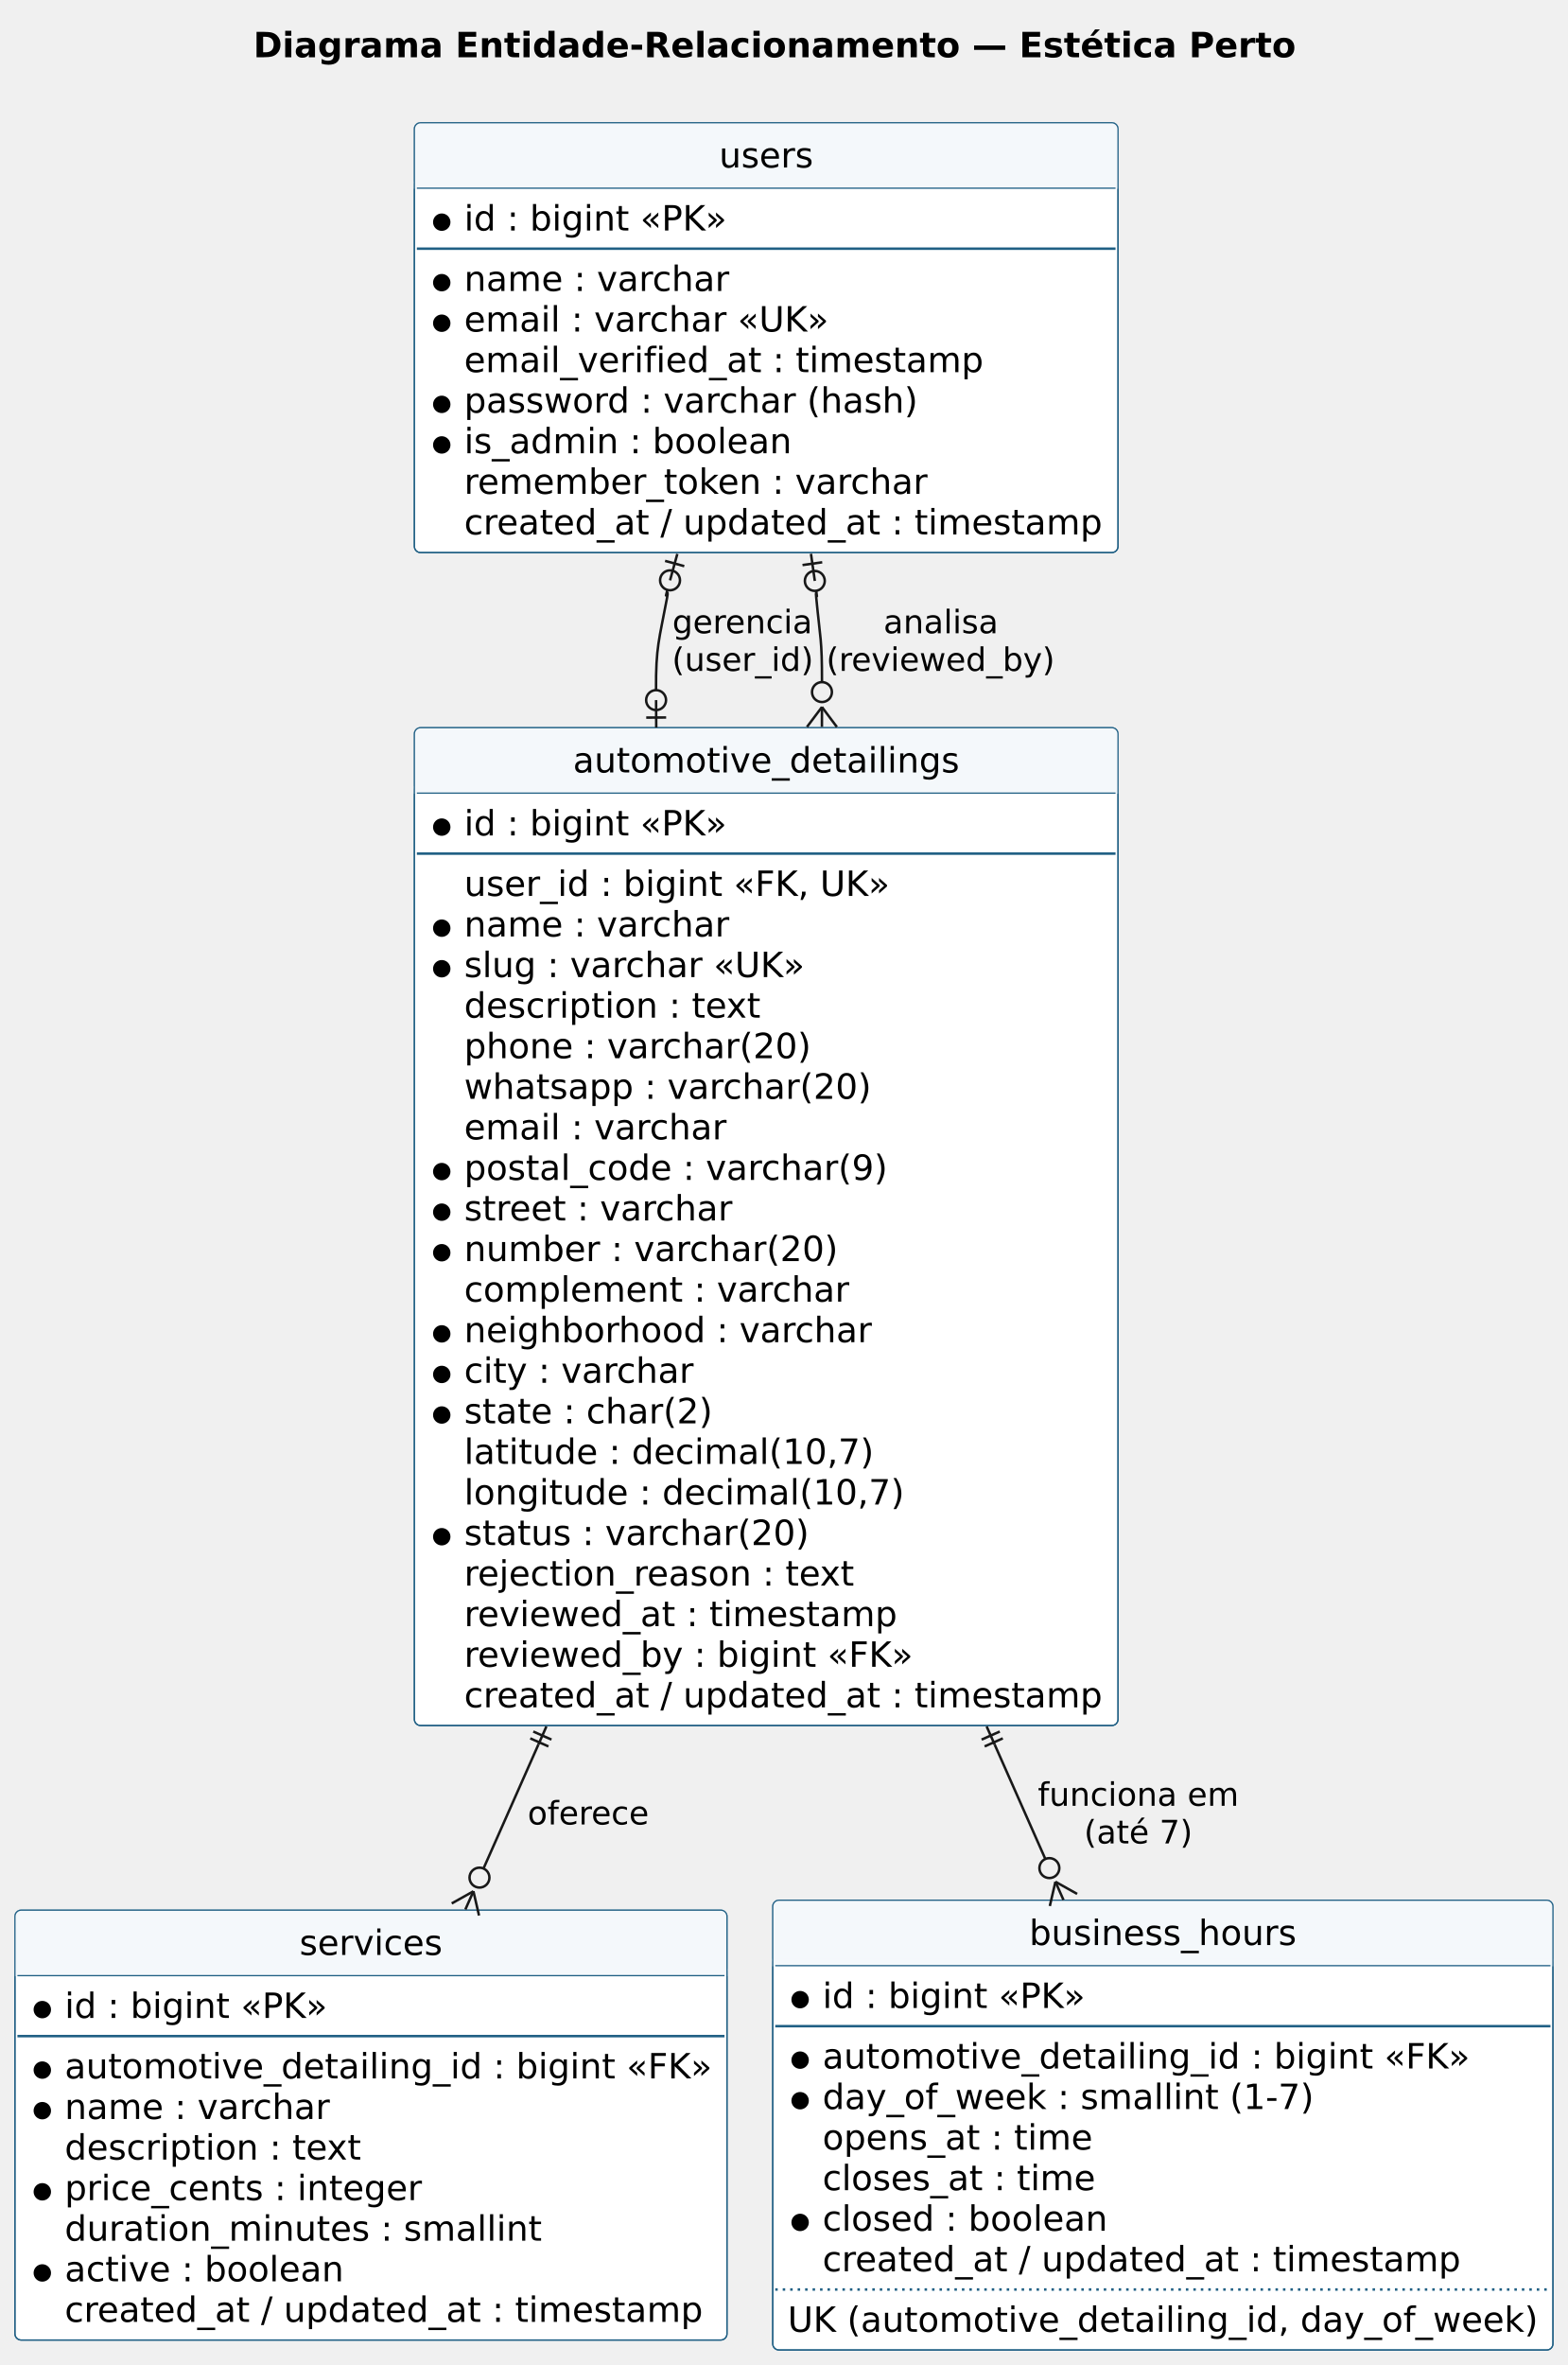
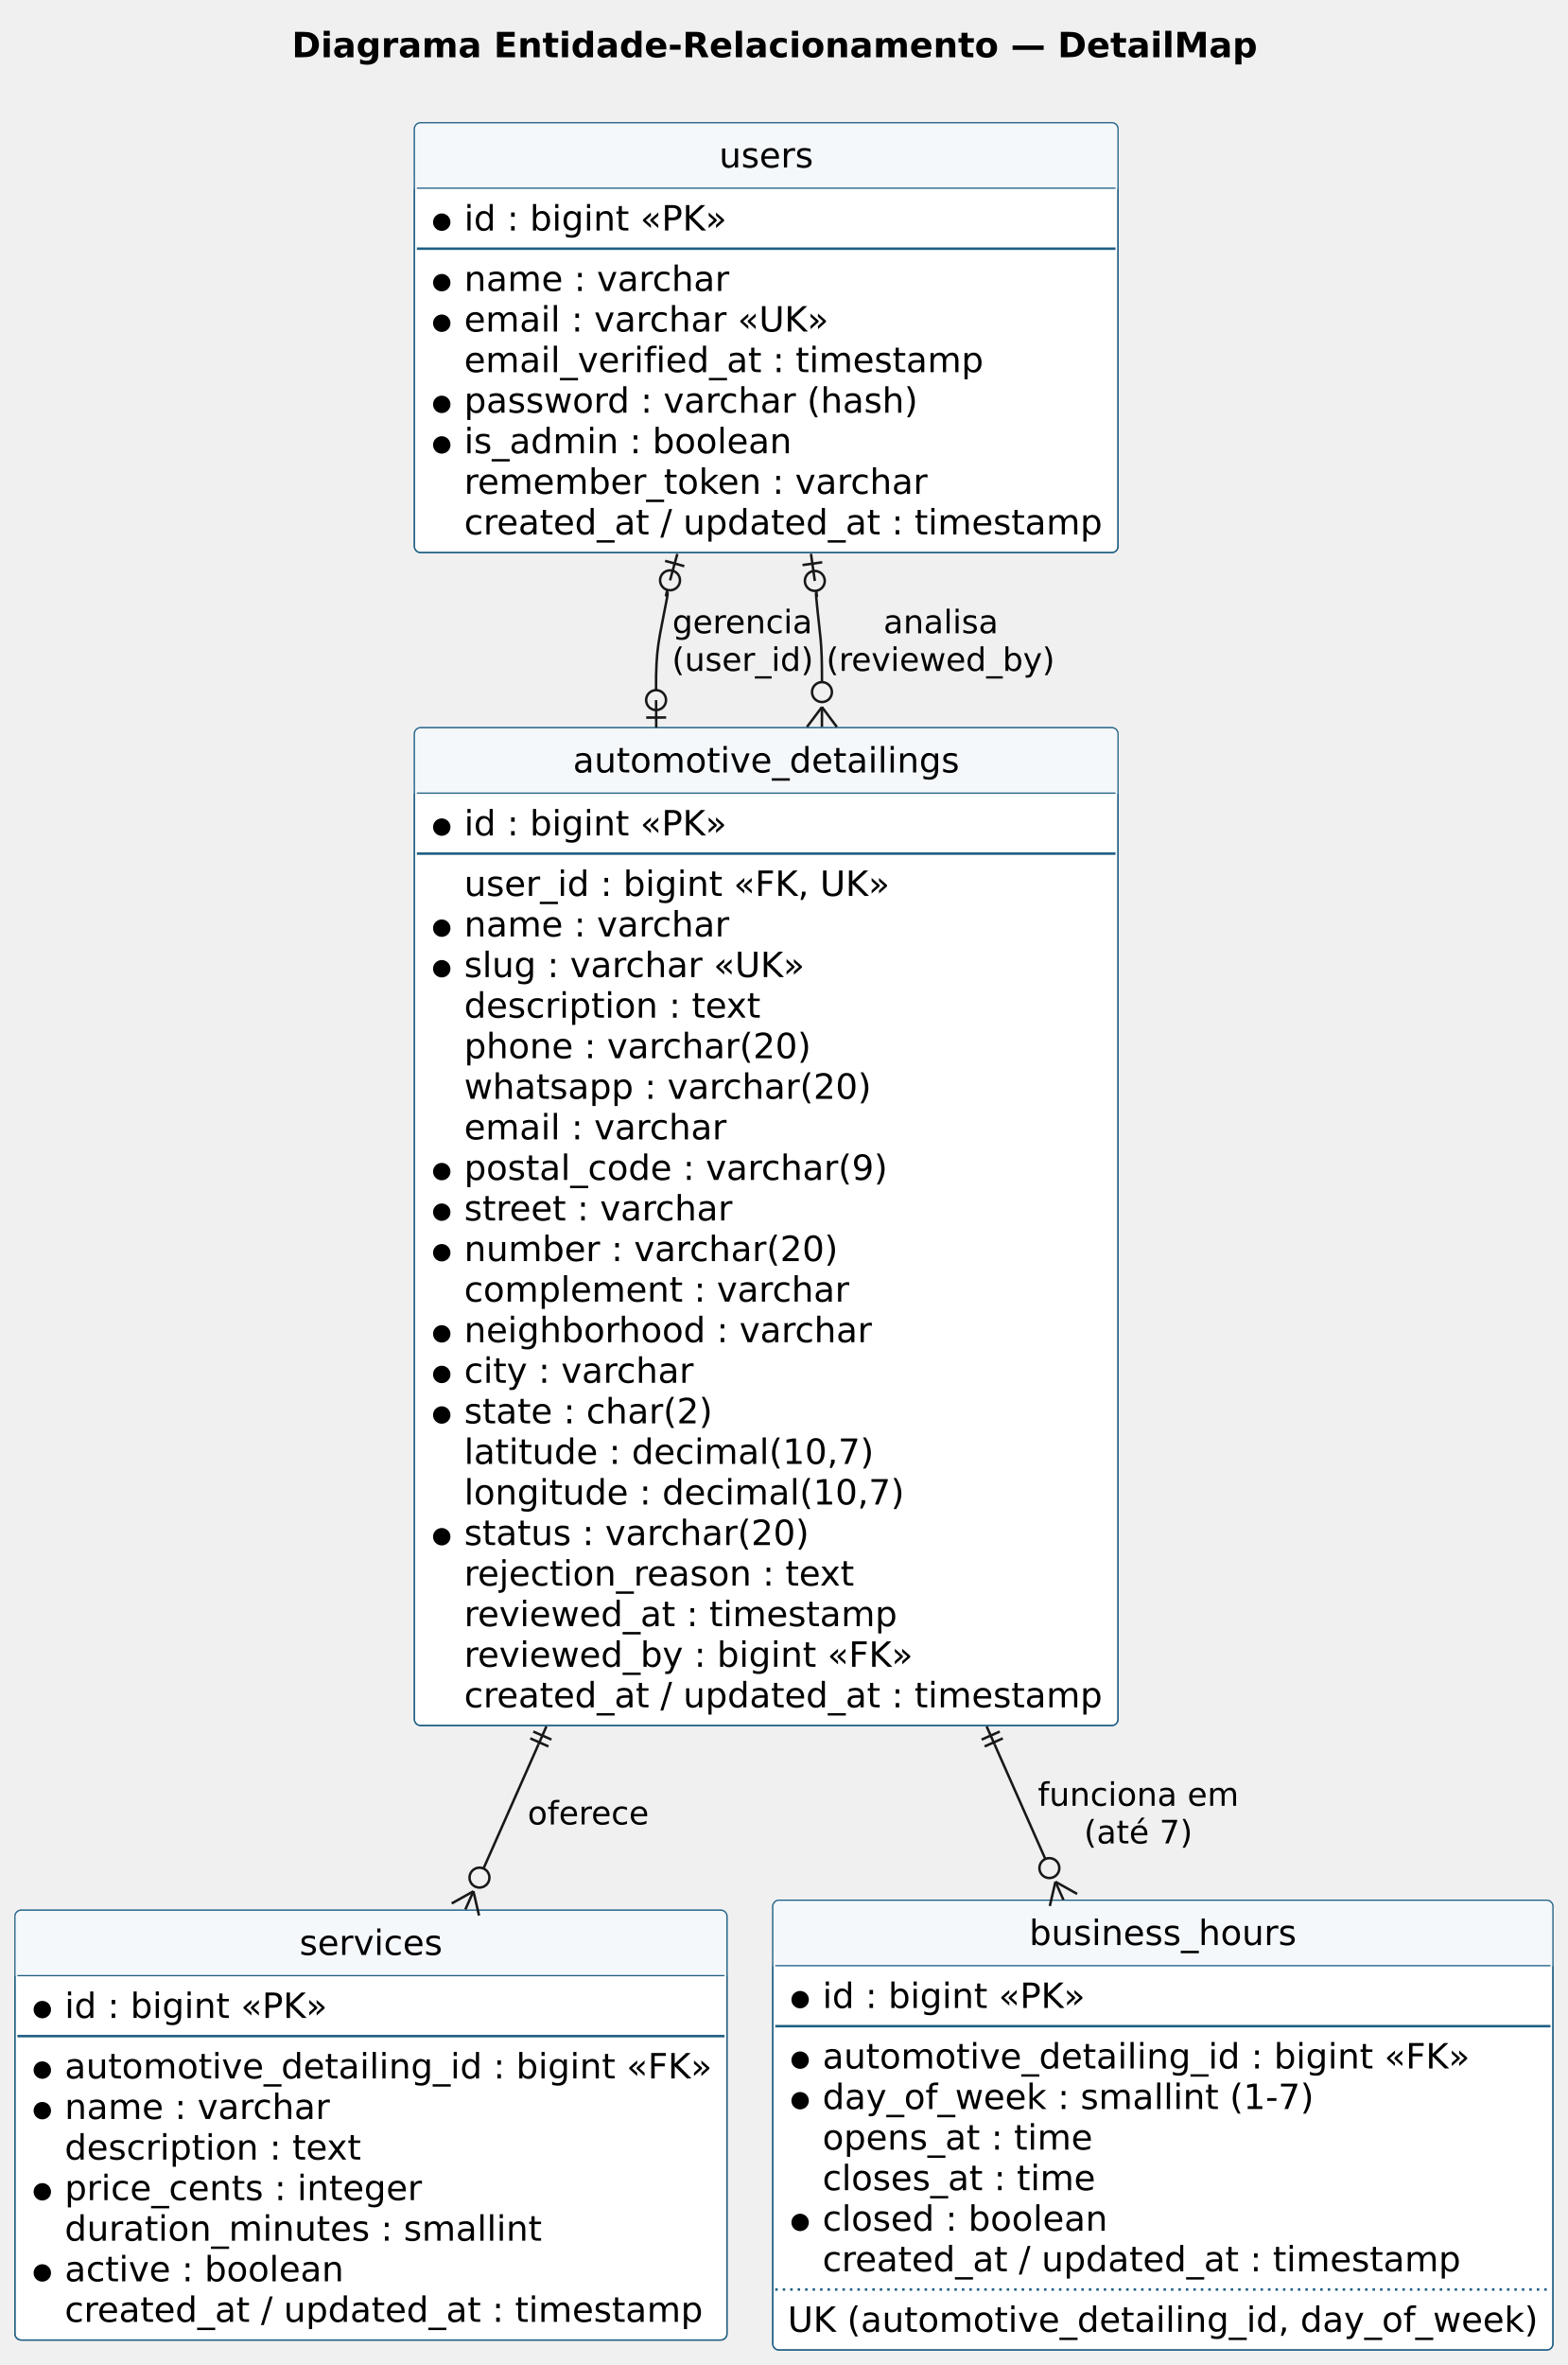
<svg xmlns="http://www.w3.org/2000/svg" contentStyleType="text/css" data-diagram-type="CLASS" height="950px" preserveAspectRatio="none" style="width:630px;height:950px;background:#FFFFFF;" version="1.1" viewBox="0 0 630 950" width="630px" zoomAndPan="magnify">
  <defs />
  <g>
    <g class="title" data-source-line="14">
-       <text fill="#000000" font-family="DejaVu Sans" font-size="14" font-weight="bold" lengthAdjust="spacing" textLength="418.893" x="101.804" y="22.995">Diagrama Entidade-Relacionamento — Estética Perto</text>
+       <text fill="#000000" font-family="DejaVu Sans" font-size="14" font-weight="bold" lengthAdjust="spacing" textLength="387.981" x="117.26" y="22.995">Diagrama Entidade-Relacionamento — DetailMap</text>
    </g>
    <g class="entity" data-entity="users" data-source-line="16" data-uid="ent0002" id="entity_users">
      <rect fill="#FFFFFF" height="172.672" rx="2.5" ry="2.5" style="stroke:#1F5F84;stroke-width:0.5;" width="282.737" x="166.5" y="49.297" />
      <rect fill="#F4F8FB" height="26.297" rx="2.5" ry="2.5" style="stroke:#F4F8FB;stroke-width:0.5;" width="282.737" x="166.5" y="49.297" />
      <rect fill="#F4F8FB" height="2.5" style="stroke:#F4F8FB;stroke-width:0.5;" width="282.737" x="166.5" y="73.094" />
      <rect fill="none" height="172.672" rx="2.5" ry="2.5" style="stroke:#1F5F84;stroke-width:0.5;" width="282.737" x="166.5" y="49.297" />
      <text fill="#000000" font-family="DejaVu Sans" font-size="14" lengthAdjust="spacing" textLength="37.83" x="288.954" y="67.292">users</text>
      <line style="stroke:#1F5F84;stroke-width:0.5;" x1="167.5" x2="448.237" y1="75.594" y2="75.594" />
      <ellipse cx="177.5" cy="89.242" fill="#000000" rx="3" ry="3" style="stroke:#000000;stroke-width:1;" />
      <text fill="#000000" font-family="DejaVu Sans" font-size="14" lengthAdjust="spacing" textLength="105.513" x="186.5" y="92.589">id : bigint «PK»</text>
      <line style="stroke:#1F5F84;stroke-width:1;" x1="167.5" x2="448.237" y1="99.891" y2="99.891" />
      <ellipse cx="177.5" cy="113.539" fill="#000000" rx="3" ry="3" style="stroke:#000000;stroke-width:1;" />
      <text fill="#000000" font-family="DejaVu Sans" font-size="14" lengthAdjust="spacing" textLength="106.846" x="186.5" y="116.886">name : varchar</text>
      <ellipse cx="177.5" cy="129.836" fill="#000000" rx="3" ry="3" style="stroke:#000000;stroke-width:1;" />
      <text fill="#000000" font-family="DejaVu Sans" font-size="14" lengthAdjust="spacing" textLength="146.761" x="186.5" y="133.183">email : varchar «UK»</text>
      <text fill="#000000" font-family="DejaVu Sans" font-size="14" lengthAdjust="spacing" textLength="208.674" x="186.5" y="149.48">email_verified_at : timestamp</text>
      <ellipse cx="177.5" cy="162.43" fill="#000000" rx="3" ry="3" style="stroke:#000000;stroke-width:1;" />
      <text fill="#000000" font-family="DejaVu Sans" font-size="14" lengthAdjust="spacing" textLength="182.848" x="186.5" y="165.776">password : varchar (hash)</text>
      <ellipse cx="177.5" cy="178.727" fill="#000000" rx="3" ry="3" style="stroke:#000000;stroke-width:1;" />
      <text fill="#000000" font-family="DejaVu Sans" font-size="14" lengthAdjust="spacing" textLength="131.64" x="186.5" y="182.073">is_admin : boolean</text>
      <text fill="#000000" font-family="DejaVu Sans" font-size="14" lengthAdjust="spacing" textLength="187.305" x="186.5" y="198.37">remember_token : varchar</text>
      <text fill="#000000" font-family="DejaVu Sans" font-size="14" lengthAdjust="spacing" textLength="256.737" x="186.5" y="214.667">created_at / updated_at : timestamp</text>
    </g>
    <g class="entity" data-entity="detailings" data-source-line="28" data-uid="ent0003" id="entity_detailings">
      <rect fill="#FFFFFF" height="400.828" rx="2.5" ry="2.5" style="stroke:#1F5F84;stroke-width:0.5;" width="282.737" x="166.5" y="292.297" />
      <rect fill="#F4F8FB" height="26.297" rx="2.5" ry="2.5" style="stroke:#F4F8FB;stroke-width:0.5;" width="282.737" x="166.5" y="292.297" />
      <rect fill="#F4F8FB" height="2.5" style="stroke:#F4F8FB;stroke-width:0.5;" width="282.737" x="166.5" y="316.094" />
      <rect fill="none" height="400.828" rx="2.5" ry="2.5" style="stroke:#1F5F84;stroke-width:0.5;" width="282.737" x="166.5" y="292.297" />
      <text fill="#000000" font-family="DejaVu Sans" font-size="14" lengthAdjust="spacing" textLength="155.278" x="230.23" y="310.292">automotive_detailings</text>
      <line style="stroke:#1F5F84;stroke-width:0.5;" x1="167.5" x2="448.237" y1="318.594" y2="318.594" />
      <ellipse cx="177.5" cy="332.242" fill="#000000" rx="3" ry="3" style="stroke:#000000;stroke-width:1;" />
      <text fill="#000000" font-family="DejaVu Sans" font-size="14" lengthAdjust="spacing" textLength="105.513" x="186.5" y="335.589">id : bigint «PK»</text>
      <line style="stroke:#1F5F84;stroke-width:1;" x1="167.5" x2="448.237" y1="342.891" y2="342.891" />
      <text fill="#000000" font-family="DejaVu Sans" font-size="14" lengthAdjust="spacing" textLength="170.987" x="186.5" y="359.886">user_id : bigint «FK, UK»</text>
      <ellipse cx="177.5" cy="372.836" fill="#000000" rx="3" ry="3" style="stroke:#000000;stroke-width:1;" />
      <text fill="#000000" font-family="DejaVu Sans" font-size="14" lengthAdjust="spacing" textLength="106.846" x="186.5" y="376.183">name : varchar</text>
      <ellipse cx="177.5" cy="389.133" fill="#000000" rx="3" ry="3" style="stroke:#000000;stroke-width:1;" />
      <text fill="#000000" font-family="DejaVu Sans" font-size="14" lengthAdjust="spacing" textLength="137.095" x="186.5" y="392.479">slug : varchar «UK»</text>
      <text fill="#000000" font-family="DejaVu Sans" font-size="14" lengthAdjust="spacing" textLength="119.335" x="186.5" y="408.776">description : text</text>
      <text fill="#000000" font-family="DejaVu Sans" font-size="14" lengthAdjust="spacing" textLength="139.692" x="186.5" y="425.073">phone : varchar(20)</text>
      <text fill="#000000" font-family="DejaVu Sans" font-size="14" lengthAdjust="spacing" textLength="163.919" x="186.5" y="441.37">whatsapp : varchar(20)</text>
      <text fill="#000000" font-family="DejaVu Sans" font-size="14" lengthAdjust="spacing" textLength="105.752" x="186.5" y="457.667">email : varchar</text>
      <ellipse cx="177.5" cy="470.617" fill="#000000" rx="3" ry="3" style="stroke:#000000;stroke-width:1;" />
      <text fill="#000000" font-family="DejaVu Sans" font-size="14" lengthAdjust="spacing" textLength="170.44" x="186.5" y="473.964">postal_code : varchar(9)</text>
      <ellipse cx="177.5" cy="486.914" fill="#000000" rx="3" ry="3" style="stroke:#000000;stroke-width:1;" />
      <text fill="#000000" font-family="DejaVu Sans" font-size="14" lengthAdjust="spacing" textLength="108.397" x="186.5" y="490.261">street : varchar</text>
      <ellipse cx="177.5" cy="503.211" fill="#000000" rx="3" ry="3" style="stroke:#000000;stroke-width:1;" />
      <text fill="#000000" font-family="DejaVu Sans" font-size="14" lengthAdjust="spacing" textLength="150.52" x="186.5" y="506.558">number : varchar(20)</text>
      <text fill="#000000" font-family="DejaVu Sans" font-size="14" lengthAdjust="spacing" textLength="155.046" x="186.5" y="522.855">complement : varchar</text>
      <ellipse cx="177.5" cy="535.805" fill="#000000" rx="3" ry="3" style="stroke:#000000;stroke-width:1;" />
      <text fill="#000000" font-family="DejaVu Sans" font-size="14" lengthAdjust="spacing" textLength="164.377" x="186.5" y="539.151">neighborhood : varchar</text>
      <ellipse cx="177.5" cy="552.102" fill="#000000" rx="3" ry="3" style="stroke:#000000;stroke-width:1;" />
      <text fill="#000000" font-family="DejaVu Sans" font-size="14" lengthAdjust="spacing" textLength="92.504" x="186.5" y="555.448">city : varchar</text>
      <ellipse cx="177.5" cy="568.398" fill="#000000" rx="3" ry="3" style="stroke:#000000;stroke-width:1;" />
      <text fill="#000000" font-family="DejaVu Sans" font-size="14" lengthAdjust="spacing" textLength="99.818" x="186.5" y="571.745">state : char(2)</text>
      <text fill="#000000" font-family="DejaVu Sans" font-size="14" lengthAdjust="spacing" textLength="164.616" x="186.5" y="588.042">latitude : decimal(10,7)</text>
      <text fill="#000000" font-family="DejaVu Sans" font-size="14" lengthAdjust="spacing" textLength="176.873" x="186.5" y="604.339">longitude : decimal(10,7)</text>
      <ellipse cx="177.5" cy="617.289" fill="#000000" rx="3" ry="3" style="stroke:#000000;stroke-width:1;" />
      <text fill="#000000" font-family="DejaVu Sans" font-size="14" lengthAdjust="spacing" textLength="138.899" x="186.5" y="620.636">status : varchar(20)</text>
      <text fill="#000000" font-family="DejaVu Sans" font-size="14" lengthAdjust="spacing" textLength="157.561" x="186.5" y="636.933">rejection_reason : text</text>
      <text fill="#000000" font-family="DejaVu Sans" font-size="14" lengthAdjust="spacing" textLength="174.31" x="186.5" y="653.23">reviewed_at : timestamp</text>
      <text fill="#000000" font-family="DejaVu Sans" font-size="14" lengthAdjust="spacing" textLength="180.626" x="186.5" y="669.526">reviewed_by : bigint «FK»</text>
      <text fill="#000000" font-family="DejaVu Sans" font-size="14" lengthAdjust="spacing" textLength="256.737" x="186.5" y="685.823">created_at / updated_at : timestamp</text>
    </g>
    <g class="entity" data-entity="services" data-source-line="54" data-uid="ent0004" id="entity_services">
      <rect fill="#FFFFFF" height="172.672" rx="2.5" ry="2.5" style="stroke:#1F5F84;stroke-width:0.5;" width="286.107" x="6" y="767.297" />
      <rect fill="#F4F8FB" height="26.297" rx="2.5" ry="2.5" style="stroke:#F4F8FB;stroke-width:0.5;" width="286.107" x="6" y="767.297" />
      <rect fill="#F4F8FB" height="2.5" style="stroke:#F4F8FB;stroke-width:0.5;" width="286.107" x="6" y="791.094" />
      <rect fill="none" height="172.672" rx="2.5" ry="2.5" style="stroke:#1F5F84;stroke-width:0.5;" width="286.107" x="6" y="767.297" />
      <text fill="#000000" font-family="DejaVu Sans" font-size="14" lengthAdjust="spacing" textLength="57.442" x="120.332" y="785.292">services</text>
      <line style="stroke:#1F5F84;stroke-width:0.5;" x1="7" x2="291.107" y1="793.594" y2="793.594" />
      <ellipse cx="17" cy="807.242" fill="#000000" rx="3" ry="3" style="stroke:#000000;stroke-width:1;" />
      <text fill="#000000" font-family="DejaVu Sans" font-size="14" lengthAdjust="spacing" textLength="105.513" x="26" y="810.589">id : bigint «PK»</text>
      <line style="stroke:#1F5F84;stroke-width:1;" x1="7" x2="291.107" y1="817.891" y2="817.891" />
      <ellipse cx="17" cy="831.539" fill="#000000" rx="3" ry="3" style="stroke:#000000;stroke-width:1;" />
      <text fill="#000000" font-family="DejaVu Sans" font-size="14" lengthAdjust="spacing" textLength="260.107" x="26" y="834.886">automotive_detailing_id : bigint «FK»</text>
      <ellipse cx="17" cy="847.836" fill="#000000" rx="3" ry="3" style="stroke:#000000;stroke-width:1;" />
      <text fill="#000000" font-family="DejaVu Sans" font-size="14" lengthAdjust="spacing" textLength="106.846" x="26" y="851.183">name : varchar</text>
      <text fill="#000000" font-family="DejaVu Sans" font-size="14" lengthAdjust="spacing" textLength="119.335" x="26" y="867.48">description : text</text>
      <ellipse cx="17" cy="880.43" fill="#000000" rx="3" ry="3" style="stroke:#000000;stroke-width:1;" />
      <text fill="#000000" font-family="DejaVu Sans" font-size="14" lengthAdjust="spacing" textLength="143.548" x="26" y="883.776">price_cents : integer</text>
      <text fill="#000000" font-family="DejaVu Sans" font-size="14" lengthAdjust="spacing" textLength="191.741" x="26" y="900.073">duration_minutes : smallint</text>
      <ellipse cx="17" cy="913.023" fill="#000000" rx="3" ry="3" style="stroke:#000000;stroke-width:1;" />
      <text fill="#000000" font-family="DejaVu Sans" font-size="14" lengthAdjust="spacing" textLength="112.144" x="26" y="916.37">active : boolean</text>
      <text fill="#000000" font-family="DejaVu Sans" font-size="14" lengthAdjust="spacing" textLength="256.737" x="26" y="932.667">created_at / updated_at : timestamp</text>
    </g>
    <g class="entity" data-entity="hours" data-source-line="66" data-uid="ent0005" id="entity_hours">
      <rect fill="#FFFFFF" height="180.672" rx="2.5" ry="2.5" style="stroke:#1F5F84;stroke-width:0.5;" width="313.492" x="310.5" y="763.297" />
      <rect fill="#F4F8FB" height="26.297" rx="2.5" ry="2.5" style="stroke:#F4F8FB;stroke-width:0.5;" width="313.492" x="310.5" y="763.297" />
      <rect fill="#F4F8FB" height="2.5" style="stroke:#F4F8FB;stroke-width:0.5;" width="313.492" x="310.5" y="787.094" />
      <rect fill="none" height="180.672" rx="2.5" ry="2.5" style="stroke:#1F5F84;stroke-width:0.5;" width="313.492" x="310.5" y="763.297" />
      <text fill="#000000" font-family="DejaVu Sans" font-size="14" lengthAdjust="spacing" textLength="107.379" x="413.557" y="781.292">business_hours</text>
      <line style="stroke:#1F5F84;stroke-width:0.5;" x1="311.5" x2="622.992" y1="789.594" y2="789.594" />
      <ellipse cx="321.5" cy="803.242" fill="#000000" rx="3" ry="3" style="stroke:#000000;stroke-width:1;" />
      <text fill="#000000" font-family="DejaVu Sans" font-size="14" lengthAdjust="spacing" textLength="105.513" x="330.5" y="806.589">id : bigint «PK»</text>
      <line style="stroke:#1F5F84;stroke-width:1;" x1="311.5" x2="622.992" y1="813.891" y2="813.891" />
      <ellipse cx="321.5" cy="827.539" fill="#000000" rx="3" ry="3" style="stroke:#000000;stroke-width:1;" />
      <text fill="#000000" font-family="DejaVu Sans" font-size="14" lengthAdjust="spacing" textLength="260.107" x="330.5" y="830.886">automotive_detailing_id : bigint «FK»</text>
      <ellipse cx="321.5" cy="843.836" fill="#000000" rx="3" ry="3" style="stroke:#000000;stroke-width:1;" />
      <text fill="#000000" font-family="DejaVu Sans" font-size="14" lengthAdjust="spacing" textLength="197.429" x="330.5" y="847.183">day_of_week : smallint (1-7)</text>
      <text fill="#000000" font-family="DejaVu Sans" font-size="14" lengthAdjust="spacing" textLength="108.548" x="330.5" y="863.48">opens_at : time</text>
      <text fill="#000000" font-family="DejaVu Sans" font-size="14" lengthAdjust="spacing" textLength="109.669" x="330.5" y="879.776">closes_at : time</text>
      <ellipse cx="321.5" cy="892.727" fill="#000000" rx="3" ry="3" style="stroke:#000000;stroke-width:1;" />
      <text fill="#000000" font-family="DejaVu Sans" font-size="14" lengthAdjust="spacing" textLength="114.536" x="330.5" y="896.073">closed : boolean</text>
      <text fill="#000000" font-family="DejaVu Sans" font-size="14" lengthAdjust="spacing" textLength="256.737" x="330.5" y="912.37">created_at / updated_at : timestamp</text>
      <line style="stroke:#1F5F84;stroke-width:1;stroke-dasharray:1,2;" x1="311.5" x2="622.992" y1="919.672" y2="919.672" />
      <text fill="#000000" font-family="DejaVu Sans" font-size="14" lengthAdjust="spacing" textLength="301.492" x="316.5" y="936.667">UK (automotive_detailing_id, day_of_week)</text>
    </g>
    <g class="link" data-entity-1="users" data-entity-2="detailings" data-uid="lnk6" id="link_users_detailings">
      <line style="stroke:#181818;stroke-width:1;" x1="269.227" x2="272.155" y1="233.11" y2="222.507" />
      <ellipse cx="269.227" cy="233.11" fill="none" rx="4" ry="4" style="stroke:#181818;stroke-width:1;" />
      <line style="stroke:#181818;stroke-width:1;" x1="267.235" x2="274.946" y1="225.298" y2="227.427" />
      <line style="stroke:#181818;stroke-width:1;" x1="263.623" x2="263.685" y1="281.227" y2="292.227" />
      <ellipse cx="263.623" cy="281.227" fill="none" rx="4" ry="4" style="stroke:#181818;stroke-width:1;" />
      <line style="stroke:#181818;stroke-width:1;" x1="267.662" x2="259.663" y1="288.204" y2="288.25" />
      <path d="M268.163,236.966 C266.519,242.919 269.095,234.426 268,240.297 C264.859,257.139 263.499,259.644 263.6,277.227" fill="none" style="stroke:#181818;stroke-width:1;" />
      <text fill="#000000" font-family="DejaVu Sans" font-size="13" lengthAdjust="spacing" textLength="56.558" x="270.152" y="254.364">gerencia</text>
      <text fill="#000000" font-family="DejaVu Sans" font-size="13" lengthAdjust="spacing" textLength="56.862" x="270" y="269.497">(user_id)</text>
    </g>
    <g class="link" data-entity-1="users" data-entity-2="detailings" data-uid="lnk7" id="link_users_detailings">
      <line style="stroke:#181818;stroke-width:1;" x1="327.401" x2="325.859" y1="233.351" y2="222.459" />
      <ellipse cx="327.401" cy="233.351" fill="none" rx="4" ry="4" style="stroke:#181818;stroke-width:1;" />
      <line style="stroke:#181818;stroke-width:1;" x1="322.459" x2="330.38" y1="226.981" y2="225.859" />
      <line style="stroke:#181818;stroke-width:1;" x1="330.268" x2="336.259" y1="284.002" y2="292.009" />
      <line style="stroke:#181818;stroke-width:1;" x1="330.268" x2="324.259" y1="284.002" y2="291.996" />
      <line style="stroke:#181818;stroke-width:1;" x1="330.268" x2="330.259" y1="284.002" y2="292.002" />
      <ellipse cx="330.274" cy="278.002" fill="none" rx="4" ry="4" style="stroke:#181818;stroke-width:1;" />
      <path d="M327.962,237.311 C328.814,243.33 327.442,234.467 328,240.297 C329.607,257.084 330.298,256.509 330.279,274.002" fill="none" style="stroke:#181818;stroke-width:1;" />
      <text fill="#000000" font-family="DejaVu Sans" font-size="13" lengthAdjust="spacing" textLength="46.135" x="354.991" y="254.364">analisa</text>
      <text fill="#000000" font-family="DejaVu Sans" font-size="13" lengthAdjust="spacing" textLength="92.117" x="332" y="269.497">(reviewed_by)</text>
    </g>
    <g class="link" data-entity-1="detailings" data-entity-2="services" data-uid="lnk8" id="link_detailings_services">
      <line style="stroke:#181818;stroke-width:1;" x1="214.273" x2="221.587" y1="695.543" y2="698.782" />
      <line style="stroke:#181818;stroke-width:1;" x1="213.058" x2="220.373" y1="698.286" y2="701.525" />
      <line style="stroke:#181818;stroke-width:1;" x1="216.31" x2="219.55" y1="700.82" y2="693.505" />
      <line style="stroke:#181818;stroke-width:1;" x1="190.229" x2="192.476" y1="759.707" y2="769.451" />
      <line style="stroke:#181818;stroke-width:1;" x1="190.229" x2="181.504" y1="759.707" y2="764.592" />
      <line style="stroke:#181818;stroke-width:1;" x1="190.229" x2="186.99" y1="759.707" y2="767.021" />
      <ellipse cx="192.659" cy="754.221" fill="none" rx="4" ry="4" style="stroke:#181818;stroke-width:1;" />
      <path d="M216.31,700.82 C204.887,726.611 204.243,728.066 194.279,750.563" fill="none" style="stroke:#181818;stroke-width:1;" />
      <text fill="#000000" font-family="DejaVu Sans" font-size="13" lengthAdjust="spacing" textLength="49.017" x="212" y="732.864">oferece</text>
    </g>
    <g class="link" data-entity-1="detailings" data-entity-2="hours" data-uid="lnk9" id="link_detailings_hours">
      <line style="stroke:#181818;stroke-width:1;" x1="394.413" x2="401.727" y1="698.782" y2="695.543" />
      <line style="stroke:#181818;stroke-width:1;" x1="395.627" x2="402.942" y1="701.525" y2="698.286" />
      <line style="stroke:#181818;stroke-width:1;" x1="399.69" x2="396.45" y1="700.82" y2="693.505" />
      <line style="stroke:#181818;stroke-width:1;" x1="424.078" x2="432.803" y1="755.885" y2="760.77" />
      <line style="stroke:#181818;stroke-width:1;" x1="424.078" x2="421.832" y1="755.885" y2="765.629" />
      <line style="stroke:#181818;stroke-width:1;" x1="424.078" x2="427.317" y1="755.885" y2="763.199" />
      <ellipse cx="421.648" cy="750.399" fill="none" rx="4" ry="4" style="stroke:#181818;stroke-width:1;" />
      <path d="M399.69,700.82 C410.47,725.16 410.499,725.226 420.028,746.741" fill="none" style="stroke:#181818;stroke-width:1;" />
      <text fill="#000000" font-family="DejaVu Sans" font-size="13" lengthAdjust="spacing" textLength="80.768" x="417" y="725.364">funciona em</text>
      <text fill="#000000" font-family="DejaVu Sans" font-size="13" lengthAdjust="spacing" textLength="43.608" x="435.58" y="740.497">(até 7)</text>
    </g>
  </g>
</svg>
